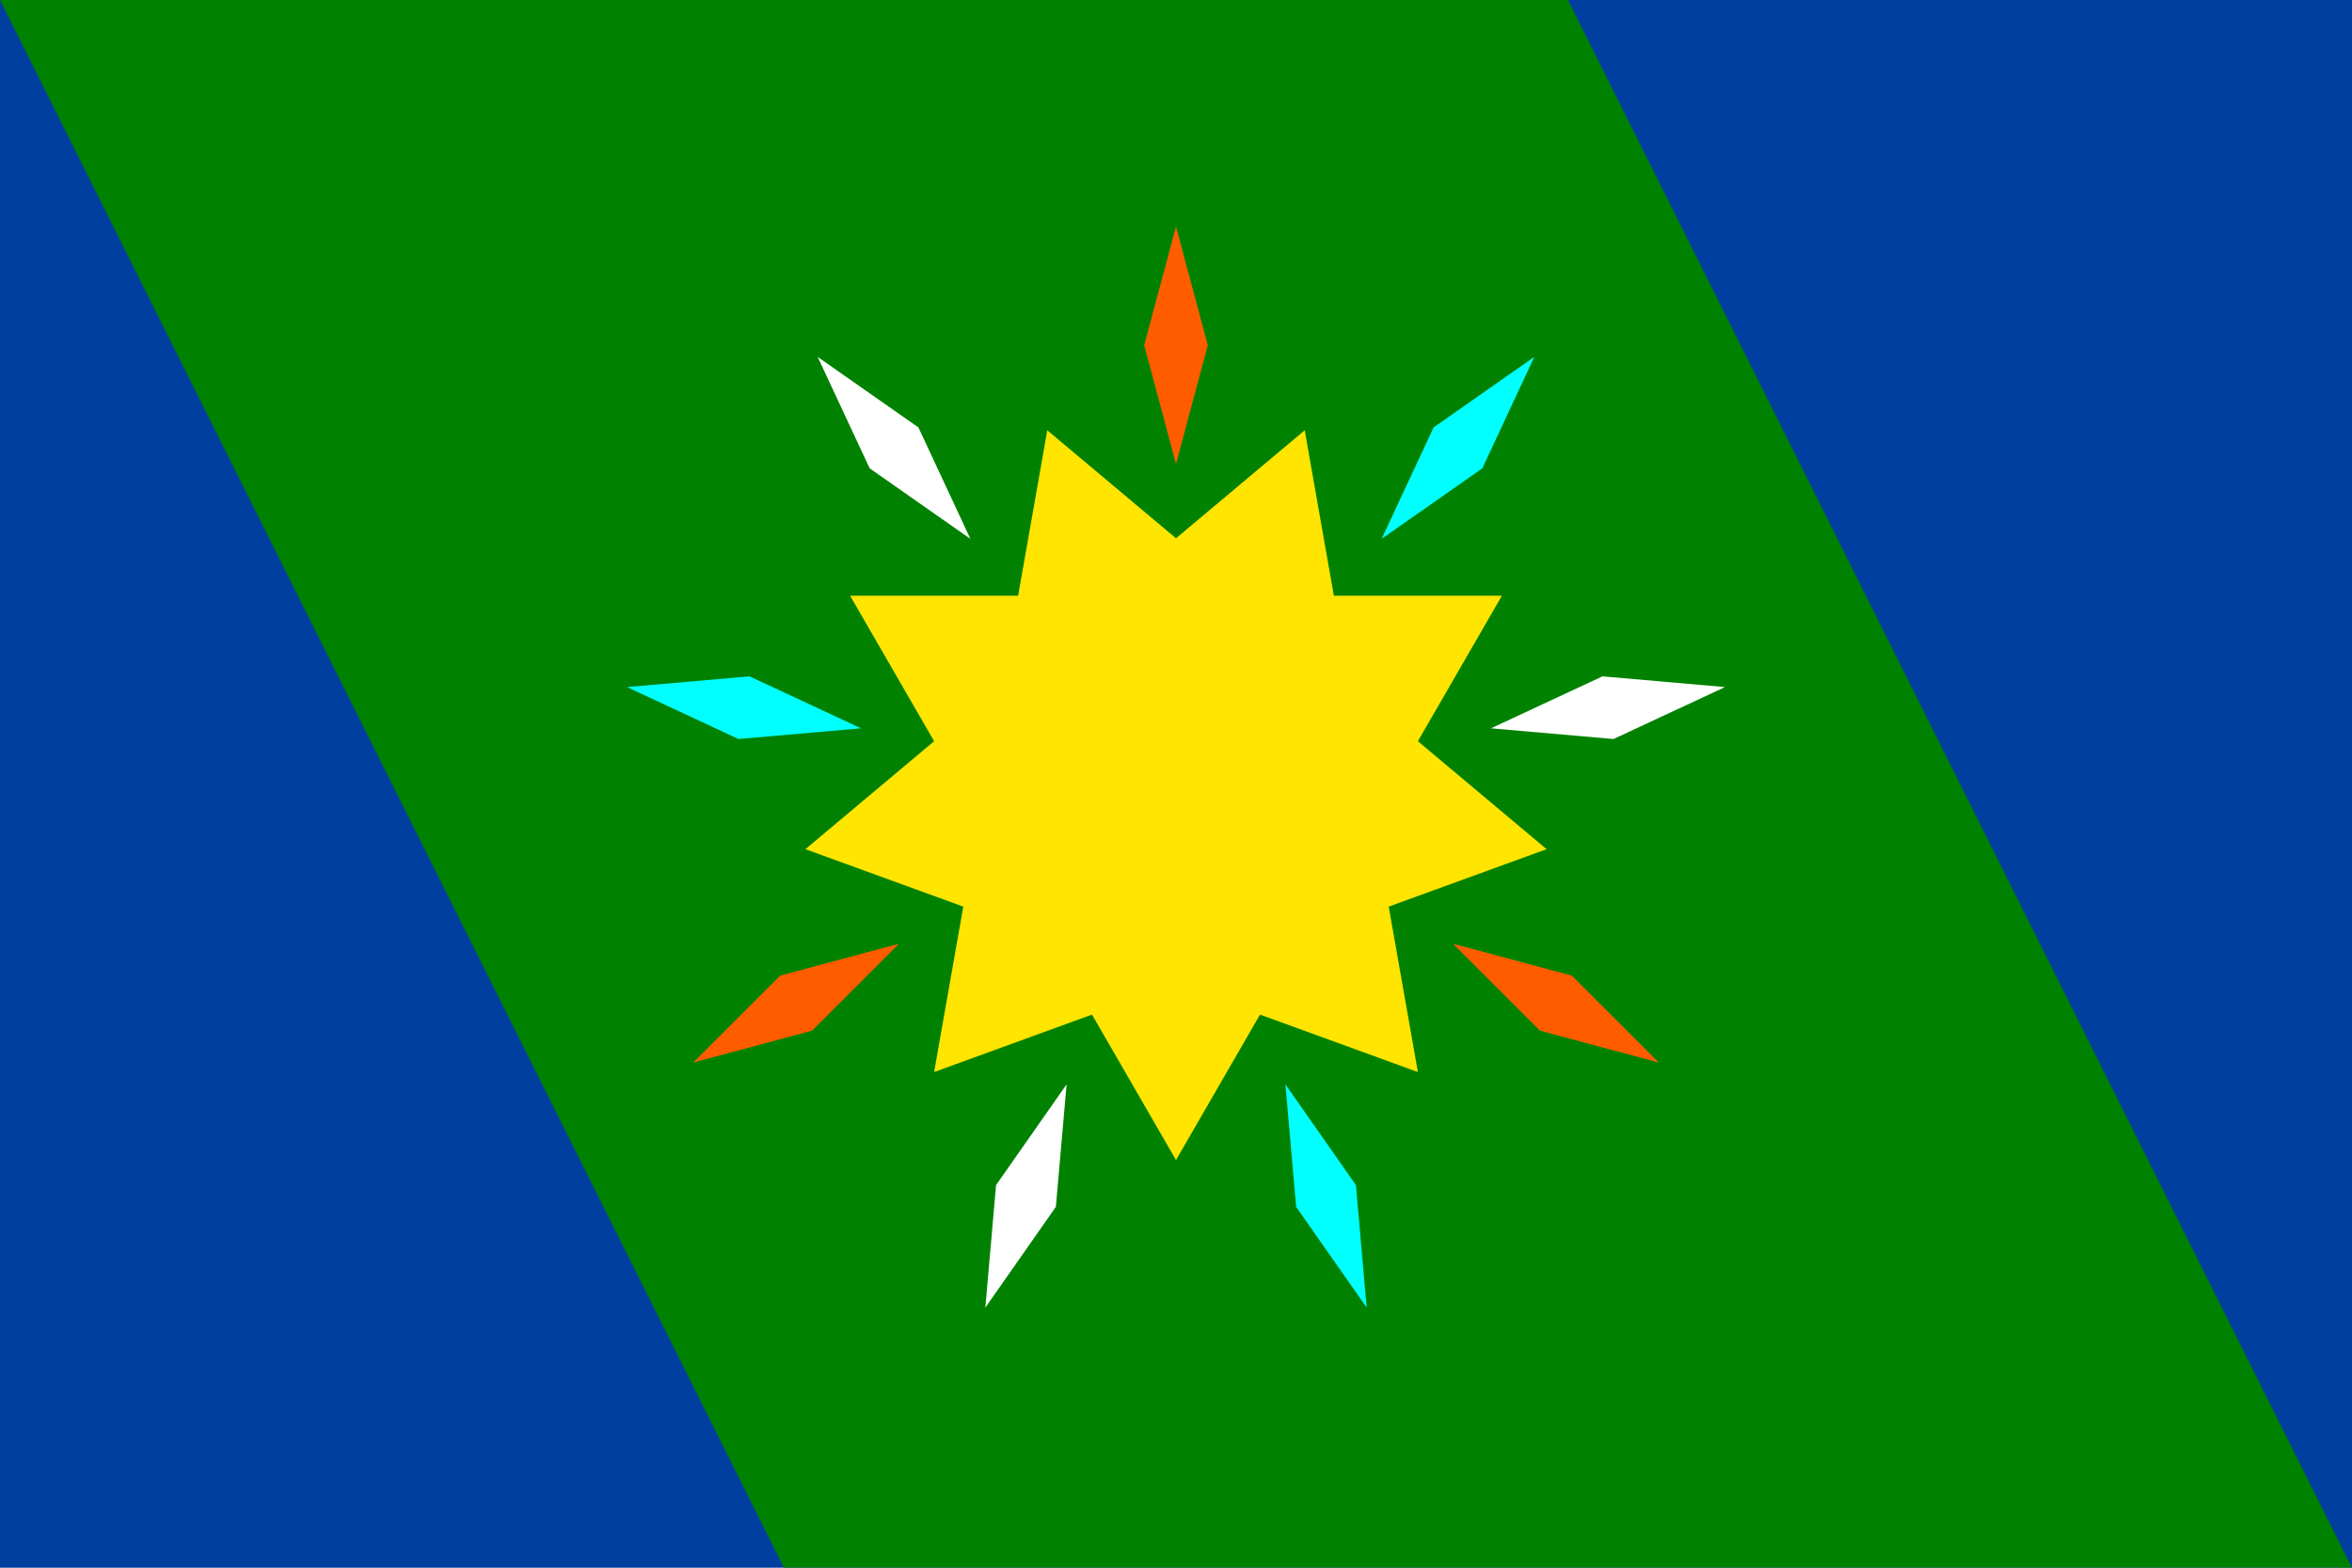
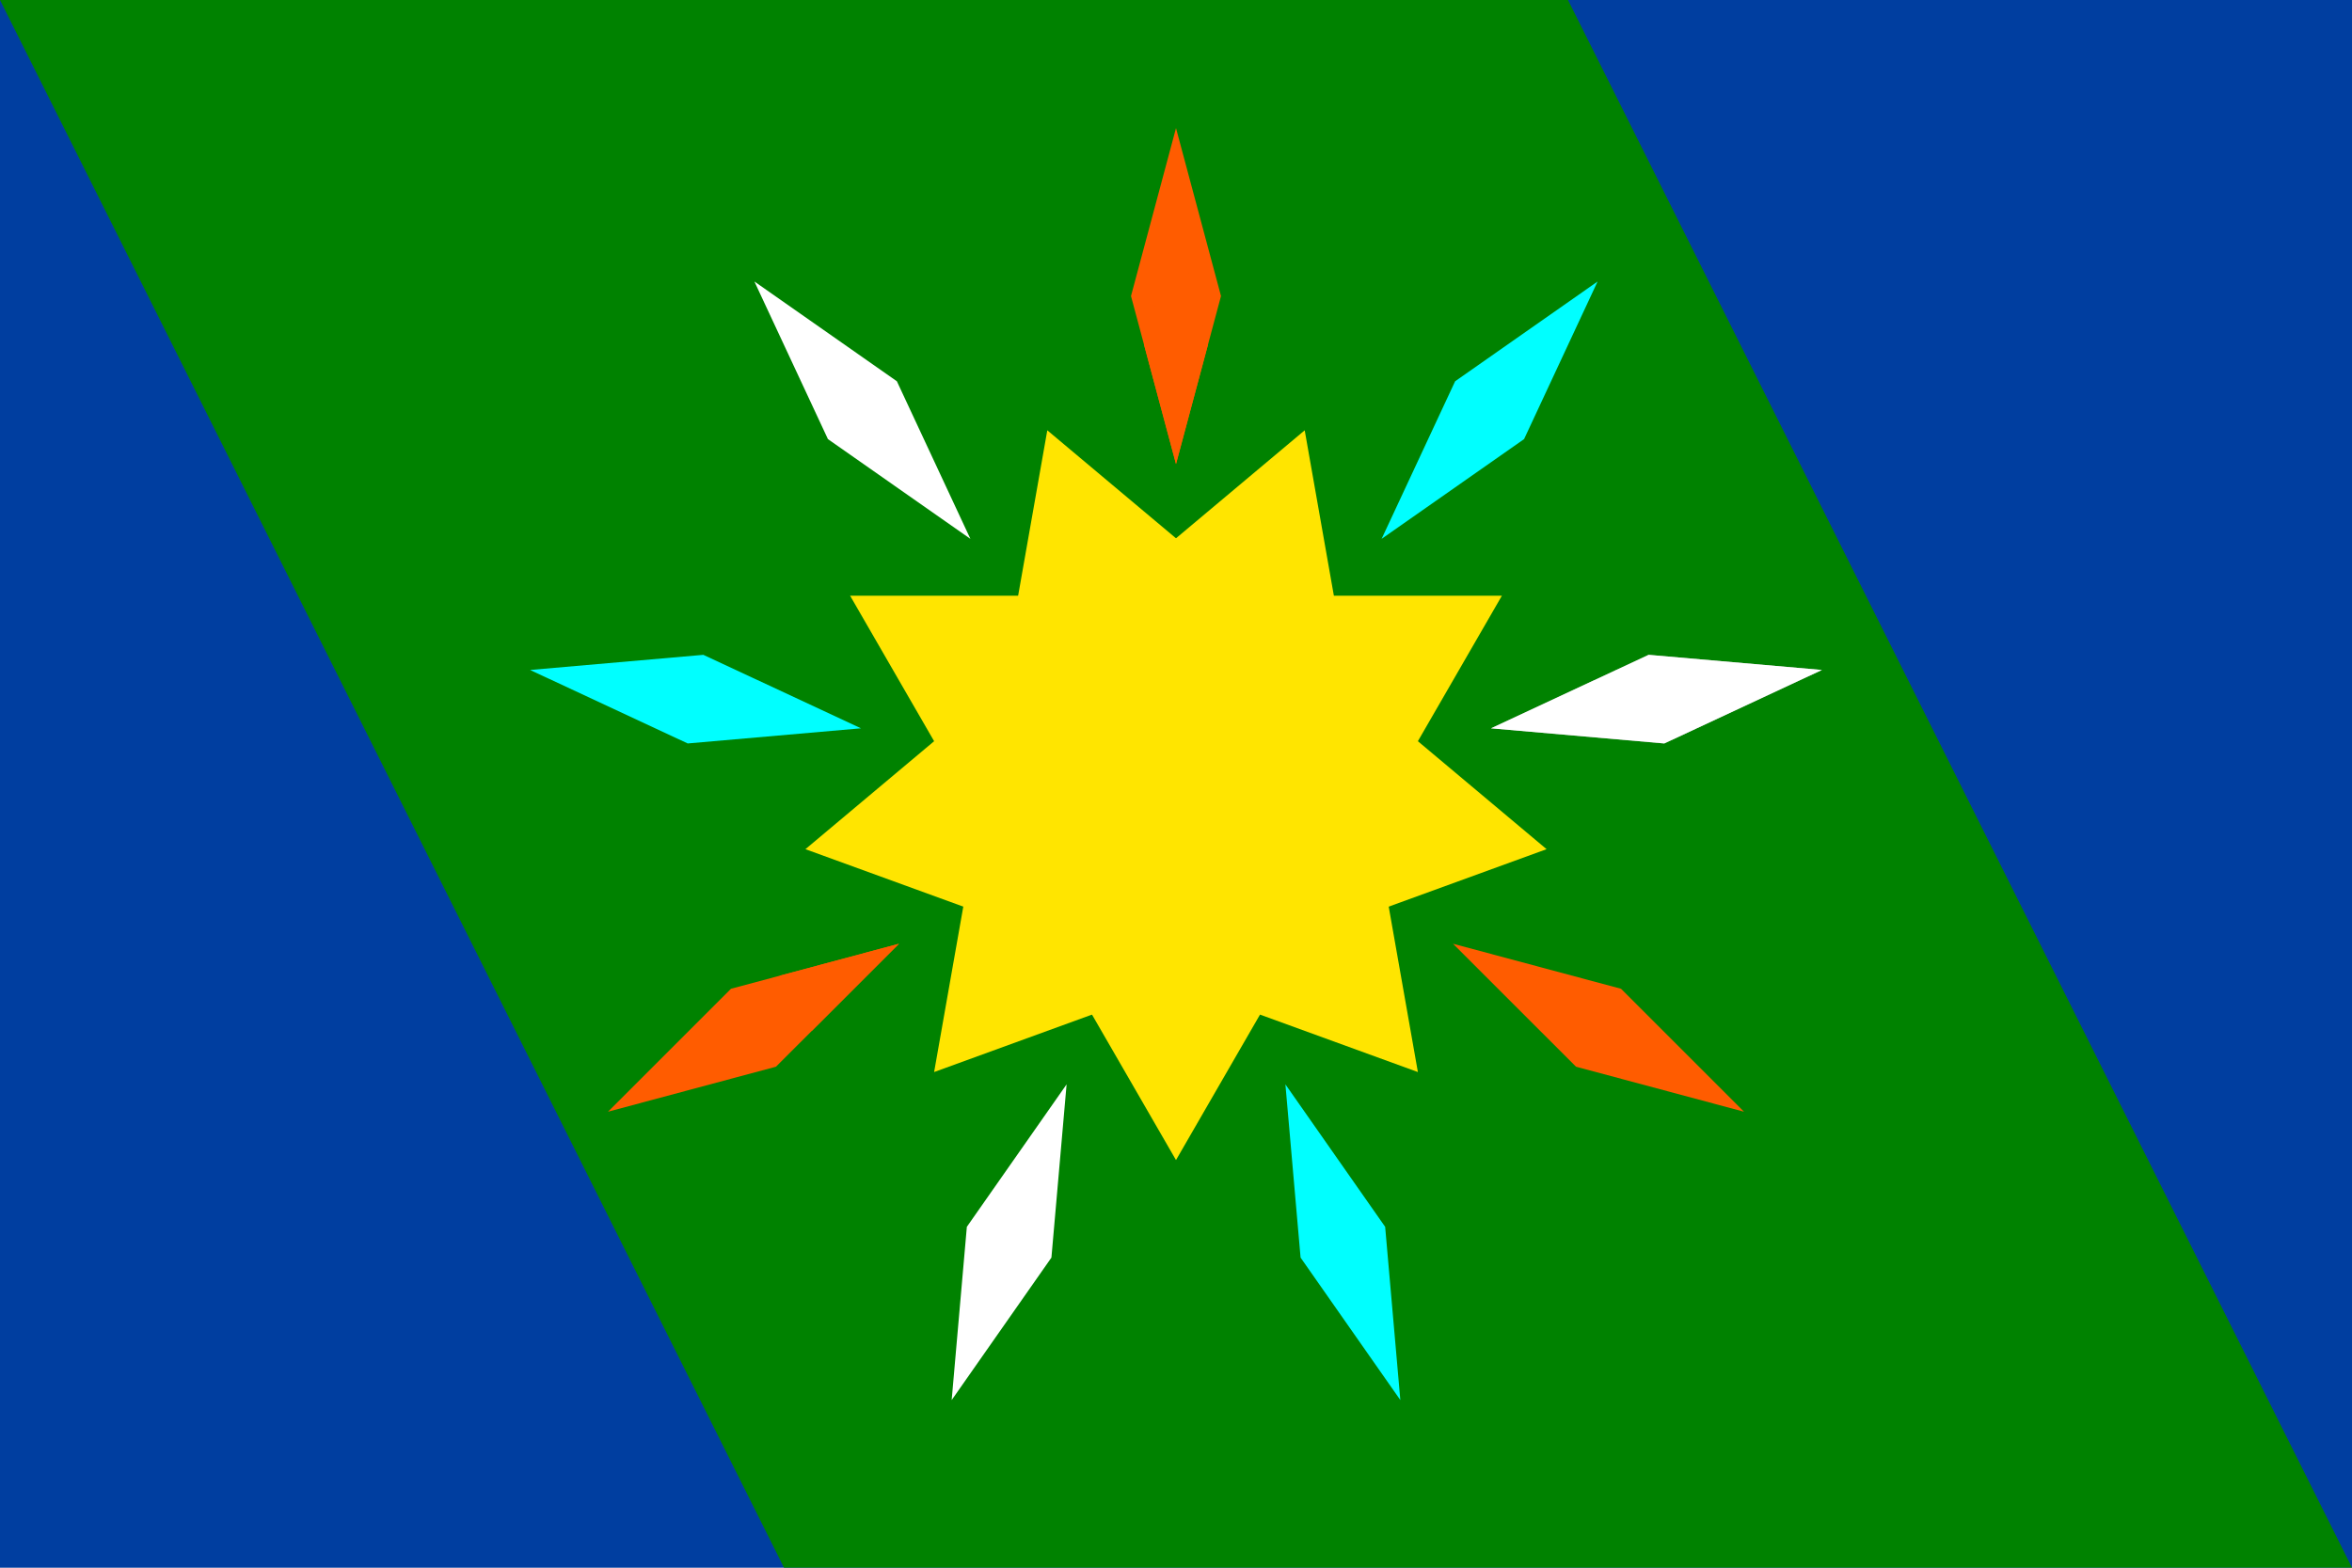
<svg xmlns="http://www.w3.org/2000/svg" width="3000mm" height="2000mm" viewBox="0 0 10629.921 7086.614" id="svg4165" version="1.1">
  <defs id="defs4167" />
  <g id="layer1" transform="translate(0,6034.252)">
    <rect style="opacity:1;fill:#003ea0;fill-opacity:1;fill-rule:evenodd;stroke:#000000;stroke-width:0.1;stroke-linecap:square;stroke-linejoin:miter;stroke-miterlimit:4;stroke-dasharray:none;stroke-dashoffset:0;stroke-opacity:1" id="rect4713" width="10629.921" height="7086.614" x="0" y="-6034.252" />
    <path style="opacity:1;fill:#008200;fill-opacity:1;fill-rule:evenodd;stroke:#000000;stroke-width:0.1;stroke-linecap:square;stroke-linejoin:miter;stroke-miterlimit:4;stroke-dasharray:none;stroke-dashoffset:0;stroke-opacity:1" d="m 0,-6034.252 7086.614,0 3543.307,7086.614 -7086.614,0 z" id="rect4715" />
+     <rect transform="matrix(0.7071763,0.7070372,-0.9659014,-0.2589103,0,0)" y="-12576.931" x="-6818.436" height="786.118" width="786.119" id="rect4169" style="opacity:1;fill:#ff5c00;fill-opacity:1;fill-rule:evenodd;stroke:#000000;stroke-width:0.141;stroke-linecap:square;stroke-linejoin:miter;stroke-miterlimit:4;stroke-dasharray:none;stroke-dashoffset:0;stroke-opacity:1" />
+     <rect transform="matrix(0.9962033,0.08705779,-0.9063477,0.4225327,0,0)" y="-7424.778" x="724.457" height="786.118" width="786.119" id="rect4173" style="opacity:1;fill:#a9a9a9;fill-opacity:1;fill-rule:evenodd;stroke:#000000;stroke-width:0.141;stroke-linecap:square;stroke-linejoin:miter;stroke-miterlimit:4;stroke-dasharray:none;stroke-dashoffset:0;stroke-opacity:1" />
    <path style="opacity:1;fill:#ffe500;fill-opacity:1;fill-rule:evenodd;stroke:#000000;stroke-width:0.1;stroke-linecap:square;stroke-linejoin:miter;stroke-miterlimit:4;stroke-dasharray:none;stroke-dashoffset:0;stroke-opacity:1" id="path4724" d="M 6787.814,-3341.294 5314.961,-790.237 3842.107,-3341.294 Z" transform="scale(1,1.000002)" />
    <path transform="matrix(-0.7370585,0.2682673,-0.268268,-0.7370602,8564.158,-5752.75)" d="M 7192.734,-3575.074 5314.961,-322.674 3437.186,-3575.074 Z" id="path4728" style="opacity:1;fill:#ffe500;fill-opacity:1;fill-rule:evenodd;stroke:#000000;stroke-width:0.127;stroke-linecap:square;stroke-linejoin:miter;stroke-miterlimit:4;stroke-dasharray:none;stroke-dashoffset:0;stroke-opacity:1" />
+     <rect style="opacity:1;fill:#00ffff;fill-opacity:1;fill-rule:evenodd;stroke:#000000;stroke-width:0.141;stroke-linecap:square;stroke-linejoin:miter;stroke-miterlimit:4;stroke-dasharray:none;stroke-dashoffset:0;stroke-opacity:1" id="rect4155" width="786.119" height="786.118" x="8278.507" y="483.54" transform="matrix(0.8190956,-0.573657,-0.4227038,0.9062679,0,0)" />
    <path style="opacity:1;fill:#ffe500;fill-opacity:1;fill-rule:evenodd;stroke:#000000;stroke-width:0.127;stroke-linecap:square;stroke-linejoin:miter;stroke-miterlimit:4;stroke-dasharray:none;stroke-dashoffset:0;stroke-opacity:1" id="path4736" d="M 7192.734,-3575.074 5314.961,-322.674 3437.186,-3575.074 Z" transform="matrix(-0.7370585,-0.2682673,0.268268,-0.7370602,9900.637,-2901.09)" />
-     <rect style="opacity:1;fill:#00ffff;fill-opacity:1;fill-rule:evenodd;stroke:#000000;stroke-width:0.141;stroke-linecap:square;stroke-linejoin:miter;stroke-miterlimit:4;stroke-dasharray:none;stroke-dashoffset:0;stroke-opacity:1" id="rect4842" width="555.844" height="555.844" x="8278.952" y="714.307" transform="matrix(0.8190806,-0.5736785,-0.4227281,0.9062566,0,0)" />
-     <rect transform="matrix(0.9962055,0.0870316,-0.906359,0.4225085,0,0)" y="-7194.773" x="724.136" height="555.844" width="555.844" id="rect4848" style="opacity:1;fill:#ffffff;fill-opacity:1;fill-rule:evenodd;stroke:#000000;stroke-width:0.141;stroke-linecap:square;stroke-linejoin:miter;stroke-miterlimit:4;stroke-dasharray:none;stroke-dashoffset:0;stroke-opacity:1" />
-     <rect style="opacity:1;fill:#ff5c00;fill-opacity:1;fill-rule:evenodd;stroke:#000000;stroke-width:0.141;stroke-linecap:square;stroke-linejoin:miter;stroke-miterlimit:4;stroke-dasharray:none;stroke-dashoffset:0;stroke-opacity:1" id="rect4850" width="555.844" height="555.844" x="-6819.377" y="-12347.561" transform="matrix(0.7071949,0.7070187,-0.9658945,-0.2589361,0,0)" />
-     <rect transform="matrix(0.08727988,0.9961838,-0.5734772,-0.8192215,0,0)" y="-12333.009" x="-10821.891" height="555.844" width="555.844" id="rect4852" style="opacity:1;fill:#00ffff;fill-opacity:1;fill-rule:evenodd;stroke:#000000;stroke-width:0.141;stroke-linecap:square;stroke-linejoin:miter;stroke-miterlimit:4;stroke-dasharray:none;stroke-dashoffset:0;stroke-opacity:1" />
-     <rect style="opacity:1;fill:#ffffff;fill-opacity:1;fill-rule:evenodd;stroke:#000000;stroke-width:0.141;stroke-linecap:square;stroke-linejoin:miter;stroke-miterlimit:4;stroke-dasharray:none;stroke-dashoffset:0;stroke-opacity:1" id="rect4854" width="555.844" height="555.844" x="-9410.587" y="-7157.927" transform="matrix(-0.5734744,0.8192235,0.08727642,-0.9961841,0,0)" />
+     <rect style="opacity:1;fill:#ffffff;fill-opacity:1;fill-rule:evenodd;stroke:#000000;stroke-width:0.141;stroke-linecap:square;stroke-linejoin:miter;stroke-miterlimit:4;stroke-dasharray:none;stroke-dashoffset:0;stroke-opacity:1" id="rect4171" width="786.119" height="786.118" x="724.457" y="-7424.778" transform="matrix(0.9962033,0.08705779,-0.9063477,0.4225327,0,0)" />
+     <rect style="opacity:1;fill:#00ffff;fill-opacity:1;fill-rule:evenodd;stroke:#000000;stroke-width:0.141;stroke-linecap:square;stroke-linejoin:miter;stroke-miterlimit:4;stroke-dasharray:none;stroke-dashoffset:0;stroke-opacity:1" id="rect4167" width="786.119" height="786.118" x="-10820.77" y="-12562.169" transform="matrix(0.0872537,0.9961861,-0.5734991,-0.8192062,0,0)" />
+     <rect transform="matrix(-0.5734959,0.8192084,0.08724982,-0.9961865,0,0)" y="-7387.4" x="-9409.807" height="786.118" width="786.119" id="rect4165" style="opacity:1;fill:#ffffff;fill-opacity:1;fill-rule:evenodd;stroke:#000000;stroke-width:0.141;stroke-linecap:square;stroke-linejoin:miter;stroke-miterlimit:4;stroke-dasharray:none;stroke-dashoffset:0;stroke-opacity:1" />
+     <rect style="opacity:1;fill:#ff5c00;fill-opacity:1;fill-rule:evenodd;stroke:#000000;stroke-width:0.141;stroke-linecap:square;stroke-linejoin:miter;stroke-miterlimit:4;stroke-dasharray:none;stroke-dashoffset:0;stroke-opacity:1" id="rect4163" width="786.119" height="786.118" x="-3245.752" y="526.043" transform="matrix(-0.9659004,0.258914,0.7071736,-0.70704,0,0)" />
    <rect transform="matrix(-0.9658936,0.2589394,0.7071924,-0.7070211,0,0)" y="756.207" x="-3245.83" height="555.844" width="555.844" id="rect4856" style="opacity:1;fill:#ff5c00;fill-opacity:1;fill-rule:evenodd;stroke:#000000;stroke-width:0.141;stroke-linecap:square;stroke-linejoin:miter;stroke-miterlimit:4;stroke-dasharray:none;stroke-dashoffset:0;stroke-opacity:1" />
-     <rect style="opacity:1;fill:#00ffff;fill-opacity:1;fill-rule:evenodd;stroke:#000000;stroke-width:0.141;stroke-linecap:square;stroke-linejoin:miter;stroke-miterlimit:4;stroke-dasharray:none;stroke-dashoffset:0;stroke-opacity:1" id="rect4858" width="555.844" height="555.844" x="4787.823" y="7706.282" transform="matrix(-0.9063604,-0.4225053,0.9962053,-0.08703507,0,0)" />
-     <rect transform="matrix(-0.4227312,-0.9062551,0.8190826,0.5736757,0,0)" y="10440.28" x="10931.335" height="555.844" width="555.844" id="rect4860" style="opacity:1;fill:#ffffff;fill-opacity:1;fill-rule:evenodd;stroke:#000000;stroke-width:0.141;stroke-linecap:square;stroke-linejoin:miter;stroke-miterlimit:4;stroke-dasharray:none;stroke-dashoffset:0;stroke-opacity:1" />
+     <rect transform="matrix(-0.9063493,-0.4225291,0.9962029,-0.08706166,0,0)" y="7475.374" x="4787.164" height="786.118" width="786.119" id="rect4161" style="opacity:1;fill:#00ffff;fill-opacity:1;fill-rule:evenodd;stroke:#000000;stroke-width:0.141;stroke-linecap:square;stroke-linejoin:miter;stroke-miterlimit:4;stroke-dasharray:none;stroke-dashoffset:0;stroke-opacity:1" />
+     <rect style="opacity:1;fill:#ffffff;fill-opacity:1;fill-rule:evenodd;stroke:#000000;stroke-width:0.141;stroke-linecap:square;stroke-linejoin:miter;stroke-miterlimit:4;stroke-dasharray:none;stroke-dashoffset:0;stroke-opacity:1" id="rect4159" width="786.119" height="786.118" x="10930.25" y="10208.923" transform="matrix(-0.4227074,-0.9062662,0.8190979,0.5736538,0,0)" />
+     <rect transform="matrix(0.2587241,-0.9659513,0.2587278,0.9659503,0,0)" y="7447.632" x="12309.089" height="786.118" width="786.119" id="rect4157" style="opacity:1;fill:#ff5c00;fill-opacity:1;fill-rule:evenodd;stroke:#000000;stroke-width:0.141;stroke-linecap:square;stroke-linejoin:miter;stroke-miterlimit:4;stroke-dasharray:none;stroke-dashoffset:0;stroke-opacity:1" />
    <rect style="opacity:1;fill:#ff5c00;fill-opacity:1;fill-rule:evenodd;stroke:#000000;stroke-width:0.141;stroke-linecap:square;stroke-linejoin:miter;stroke-miterlimit:4;stroke-dasharray:none;stroke-dashoffset:0;stroke-opacity:1" id="rect4862" width="555.844" height="555.844" x="12310.089" y="7678.934" transform="matrix(0.2586987,-0.9659581,0.258702,0.9659572,0,0)" />
  </g>
</svg>
